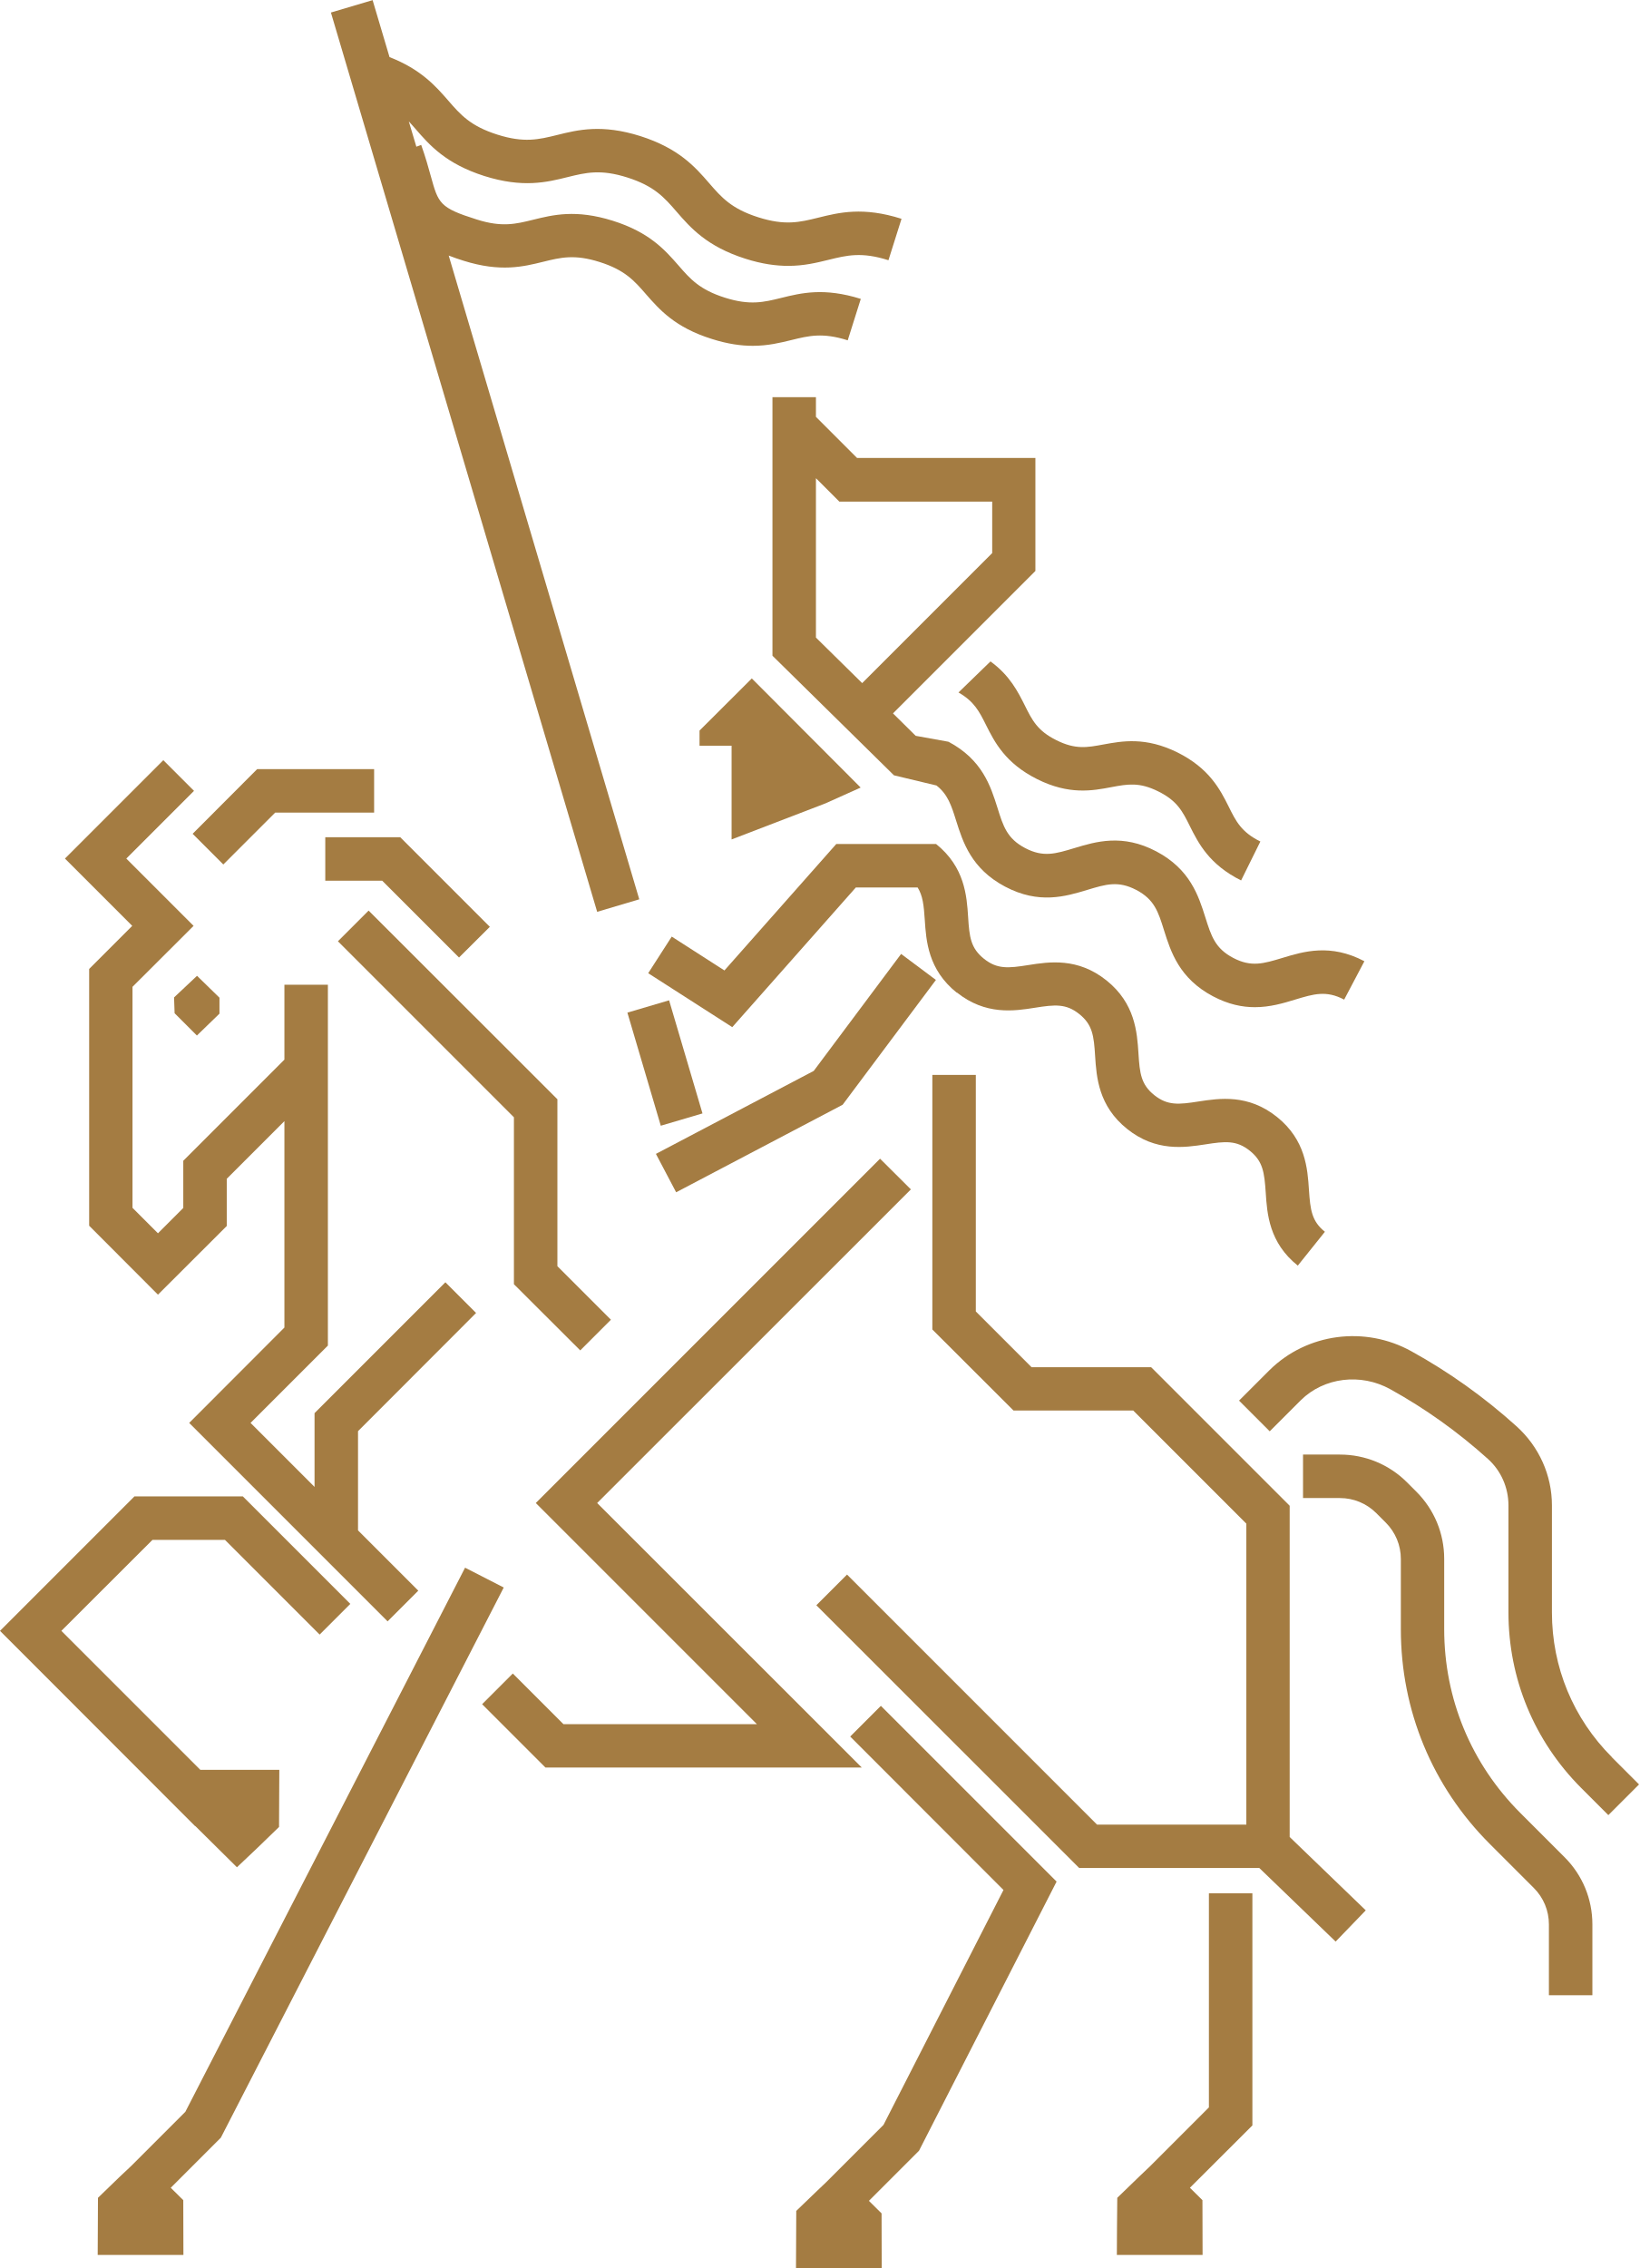
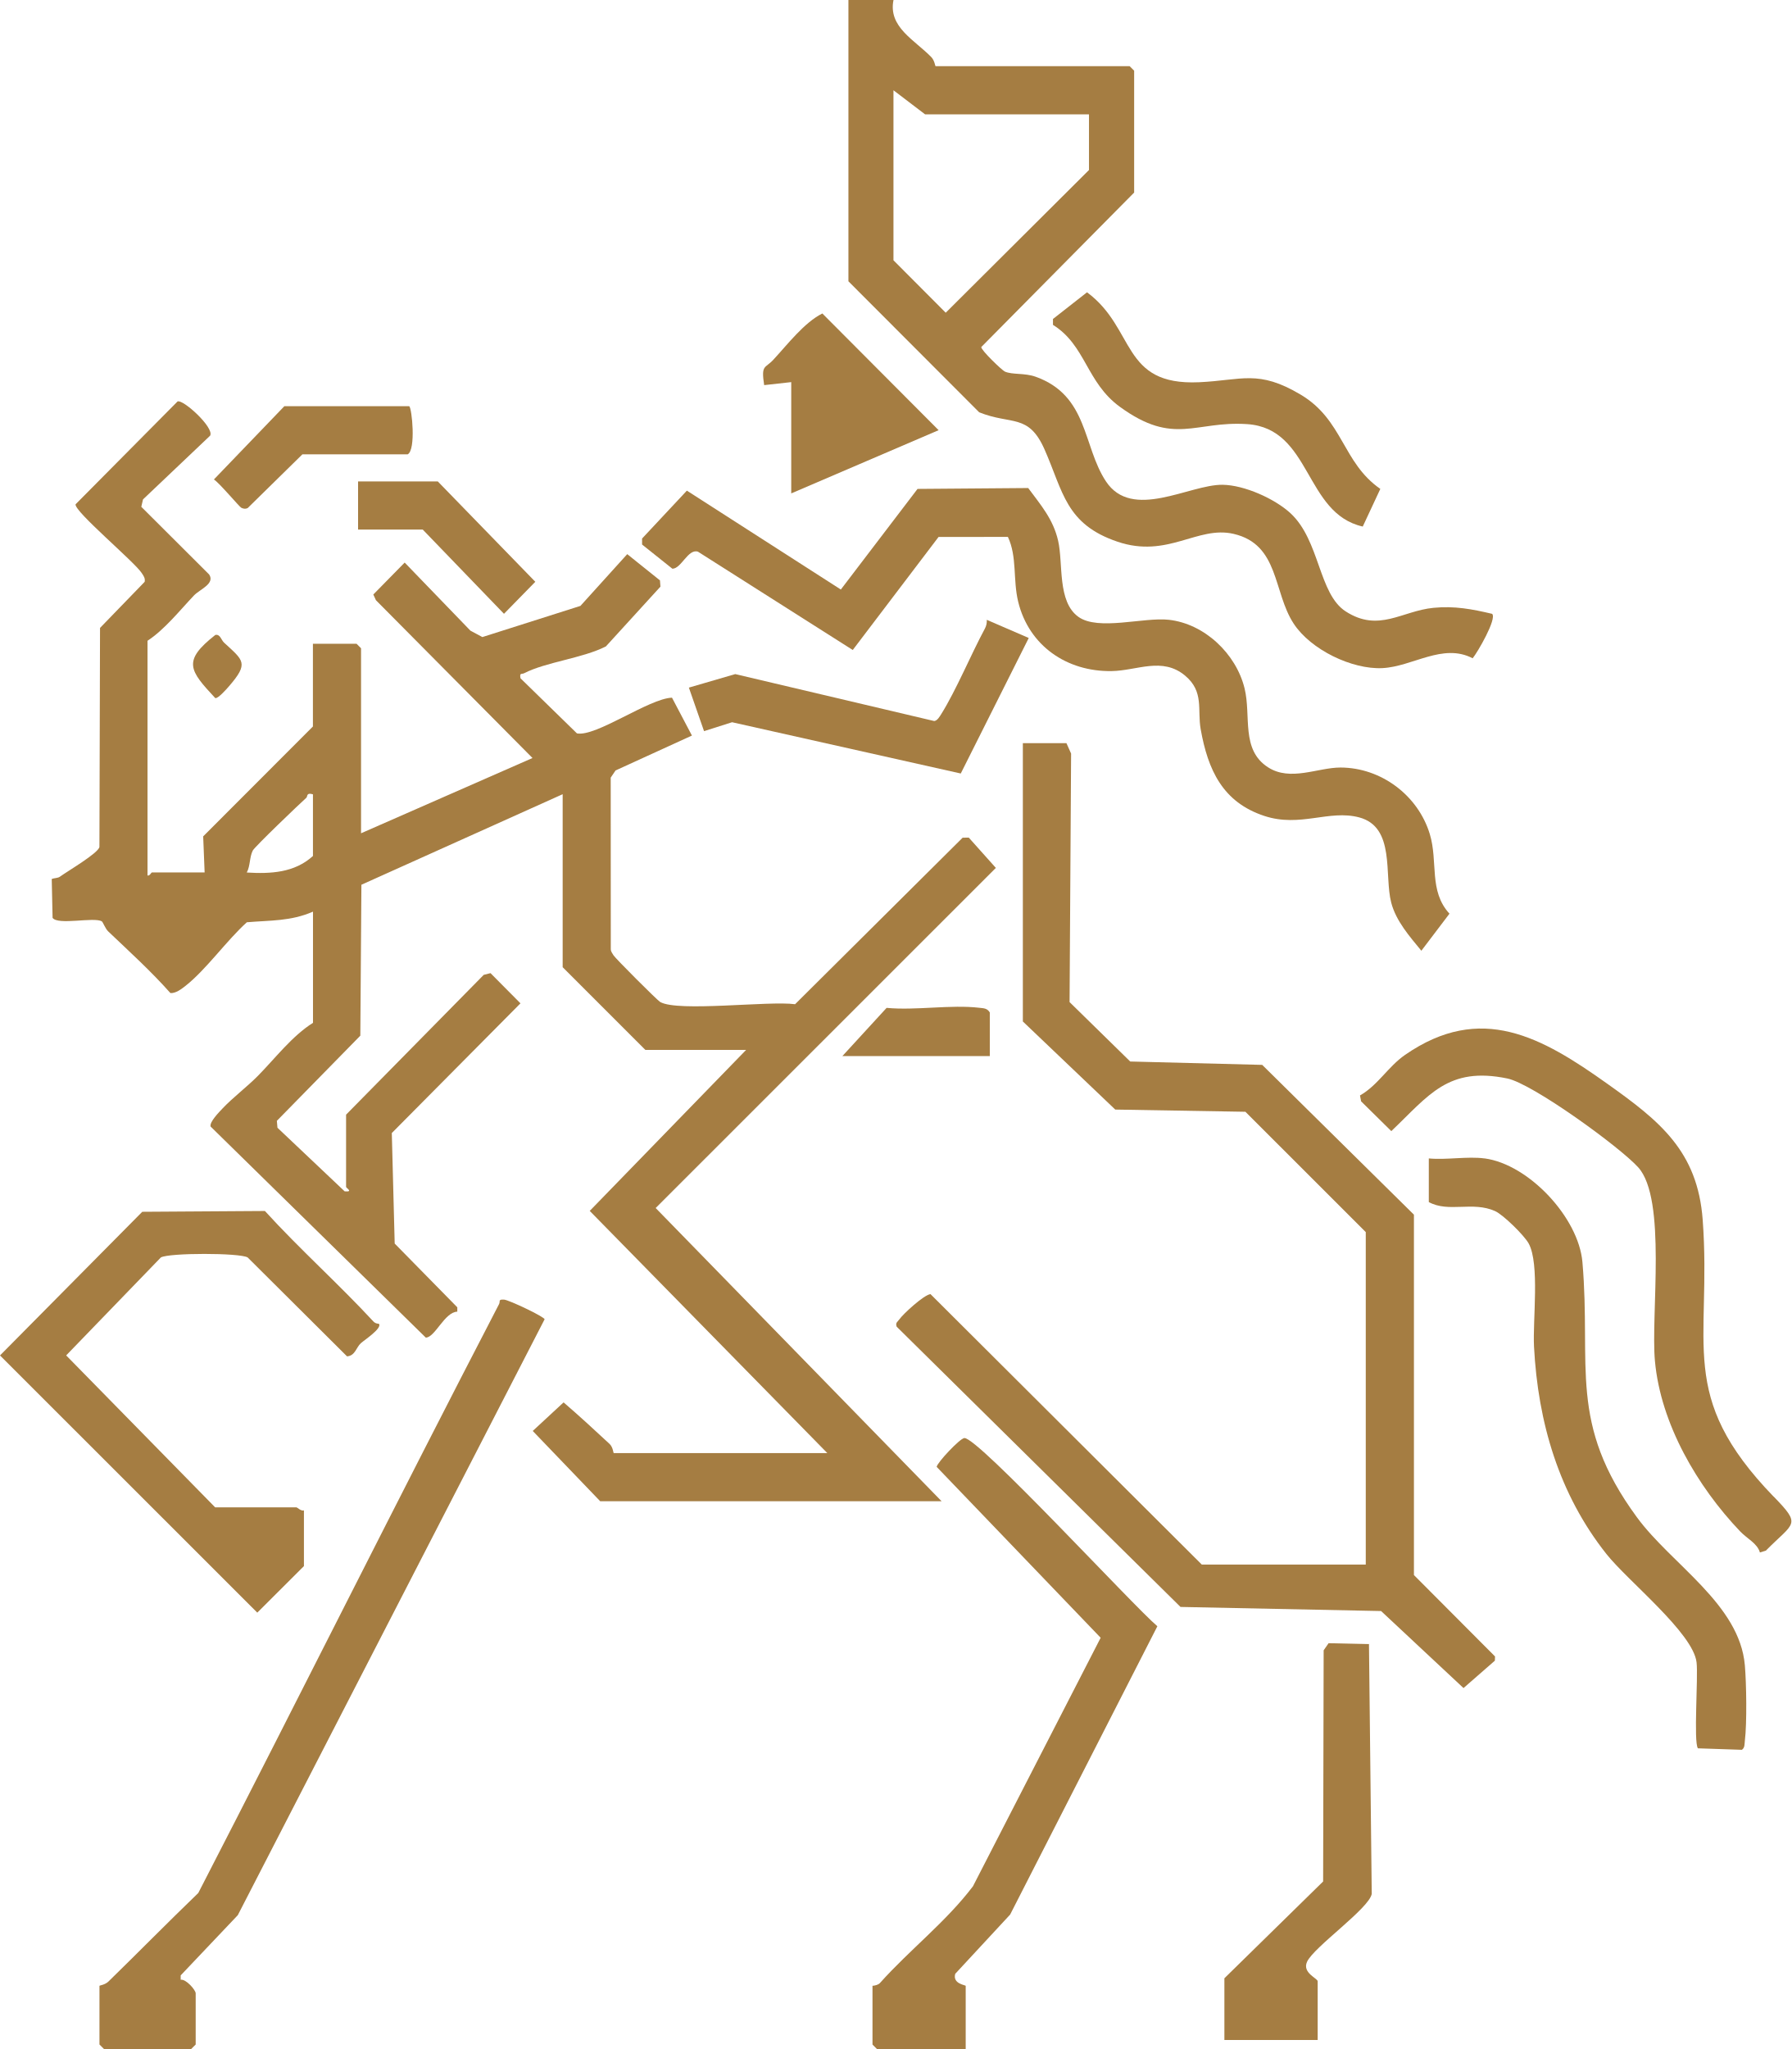
- <svg xmlns="http://www.w3.org/2000/svg" id="Layer_2" data-name="Layer 2" viewBox="0 0 119.13 164.81">
+ <svg xmlns="http://www.w3.org/2000/svg" id="Layer_2" data-name="Layer 2" viewBox="0 0 446.65 510.75">
  <defs>
    <style>
      .cls-1 {
-         fill: #a47c42;
+         fill: #a57d42;
      }
    </style>
  </defs>
  <g id="Layer_1-2" data-name="Layer 1">
    <g>
-       <polygon class="cls-1" points="12.69 73.63 14.31 75.25 15.95 73.66 15.95 72.5 14.32 70.91 12.65 72.48 12.69 73.63" />
-       <polygon class="cls-1" points="6.48 70.41 6.48 89.07 11.48 94.08 16.48 89.09 16.48 85.66 20.67 81.47 20.67 96.47 13.75 103.4 28.17 117.82 30.4 115.59 26.02 111.21 26.02 104 34.6 95.41 32.37 93.18 22.86 102.69 22.86 108.05 18.21 103.4 23.83 97.78 23.83 78.31 23.83 72.6 23.83 71.56 20.67 71.56 20.67 72.6 20.67 77 13.32 84.35 13.32 87.78 11.48 89.62 9.63 87.77 9.63 71.71 14.07 67.28 9.18 62.39 14.1 57.47 11.87 55.24 4.72 62.39 9.61 67.28 6.48 70.41" />
-       <polygon class="cls-1" points="36.61 115.36 33.8 113.92 13.47 153.46 9.53 157.4 8.69 158.19 7.12 159.71 7.11 161.89 7.1 163.86 13.33 163.86 13.32 159.88 12.41 158.98 16.05 155.34 36.61 115.36" />
-       <polygon class="cls-1" points="61.79 126.19 72.93 137.34 64.21 154.41 60.04 158.58 60.04 158.58 59.44 159.15 57.87 160.66 57.86 162.84 57.85 164.81 64.08 164.81 64.07 160.84 63.15 159.93 66.79 156.29 76.79 136.73 64.02 123.96 61.79 126.19" />
-       <polygon class="cls-1" points="14.19 132.69 17.22 135.69 18.71 134.28 20.28 132.76 20.29 130.58 20.3 128.61 14.56 128.61 4.46 118.51 11.08 111.9 16.35 111.9 23.23 118.78 25.46 116.55 17.65 108.74 9.77 108.74 0 118.51 14.18 132.7 14.19 132.69" />
-       <polygon class="cls-1" points="42.17 98.13 44.4 95.9 40.51 92.01 40.51 79.88 26.79 66.17 24.56 68.4 37.35 81.19 37.35 93.32 42.17 98.13" />
-       <polygon class="cls-1" points="33.36 69.58 35.6 67.35 29.09 60.84 23.64 60.84 23.64 64 27.78 64 33.36 69.58" />
-       <polygon class="cls-1" points="16.23 62.82 20 59.05 27.19 59.05 27.19 55.89 18.69 55.89 14 60.59 16.23 62.82" />
-       <polygon class="cls-1" points="43.4 109.22 66.2 86.43 63.96 84.2 38.94 109.22 55.01 125.29 40.95 125.29 37.27 121.61 35.04 123.84 39.64 128.44 62.63 128.44 43.4 109.22" />
-       <polygon class="cls-1" points="87.86 153.14 83.59 157.41 82.77 158.19 81.2 159.71 81.18 161.89 81.17 163.86 87.4 163.86 87.39 159.88 86.48 158.98 91.02 154.45 91.02 137.58 87.86 137.58 87.86 153.14" />
-       <polygon class="cls-1" points="61.24 80.28 68.02 71.21 65.49 69.32 59.14 77.82 47.67 83.85 49.14 86.64 61.24 80.28" />
-       <path class="cls-1" d="M46.46,65.35l-13.85-46.78c.34.13.69.26,1.09.38,2.68.84,4.33.43,5.79.07,1.26-.31,2.26-.56,4.09.02,1.83.58,2.51,1.35,3.36,2.33.99,1.13,2.11,2.42,4.79,3.26,1.16.37,2.13.5,2.98.5,1.1,0,1.99-.22,2.81-.42,1.26-.31,2.26-.56,4.09.02l.95-3.01c-2.68-.84-4.33-.43-5.79-.07-1.26.31-2.26.56-4.09-.02-1.83-.58-2.51-1.35-3.36-2.33-.99-1.13-2.11-2.42-4.79-3.26-2.68-.84-4.33-.43-5.79-.07-1.26.31-2.26.56-4.09-.02-2.7-.85-2.79-1.16-3.34-3.15-.17-.61-.38-1.38-.7-2.27l-.35.13-.55-1.84c.16.18.33.36.49.55,1.03,1.19,2.21,2.53,5,3.42,2.79.88,4.53.46,6.05.08,1.34-.33,2.4-.59,4.35.03,1.95.62,2.67,1.44,3.57,2.48,1.03,1.19,2.21,2.53,5,3.42,1.22.39,2.24.52,3.12.52,1.15,0,2.07-.23,2.93-.44,1.34-.33,2.4-.59,4.35.03l.95-3.01c-2.8-.89-4.53-.46-6.06-.08-1.34.33-2.4.59-4.35-.03s-2.67-1.44-3.57-2.48c-1.03-1.19-2.21-2.53-5-3.42-2.79-.88-4.53-.46-6.05-.08-1.34.33-2.4.59-4.35-.03-1.95-.62-2.67-1.44-3.57-2.48-.93-1.07-2-2.27-4.26-3.15l-1.23-4.14-3.03.9,19.35,65.35,3.03-.9Z" />
-       <rect class="cls-1" x="46.75" y="72.96" width="3.16" height="8.57" transform="translate(-19.9 16.85) rotate(-16.45)" />
-       <polygon class="cls-1" points="59.99 58.38 62.55 57.23 54.64 49.3 50.84 53.09 50.84 54.19 53.17 54.19 53.17 61 59.99 58.38" />
-       <path class="cls-1" d="M59.3,30.28v-1.42h-3.16v18.79l8.83,8.69,3.09.74c.82.64,1.08,1.44,1.43,2.56.49,1.55,1.1,3.49,3.56,4.79,2.46,1.3,4.4.71,5.96.24,1.36-.41,2.25-.69,3.57,0,1.32.69,1.6,1.59,2.02,2.94.49,1.55,1.1,3.49,3.56,4.79,1.12.59,2.12.79,3.04.79,1.1,0,2.07-.29,2.92-.55,1.36-.41,2.26-.69,3.57,0l1.47-2.79c-2.47-1.3-4.41-.71-5.96-.24-1.36.41-2.26.69-3.57,0-1.32-.69-1.6-1.59-2.03-2.95-.49-1.55-1.1-3.49-3.56-4.79-2.46-1.3-4.4-.71-5.96-.24-1.36.41-2.25.69-3.57,0-1.32-.69-1.6-1.59-2.02-2.94-.49-1.55-1.1-3.49-3.56-4.79h0s0,0,0,0l-2.38-.43-1.65-1.63,10.35-10.35v-8.21h-12.96l-3.01-3.01ZM72.11,40.19l-9.45,9.45-3.36-3.31v-11.58l1.7,1.7h11.11v3.75Z" />
-       <polygon class="cls-1" points="93.73 109.42 83.66 99.35 74.97 99.35 70.92 95.3 70.92 78.11 67.76 78.11 67.76 96.61 73.66 102.5 82.36 102.5 90.58 110.72 90.58 132.59 79.73 132.59 61.56 114.42 59.33 116.65 78.43 135.74 91.52 135.74 97.07 141.09 99.26 138.82 93.73 133.49 93.73 109.42" />
-       <path class="cls-1" d="M110.49,131.74c-3.57-3.57-5.53-8.3-5.53-13.35v-5.11c0-1.84-.72-3.58-2.02-4.88l-.68-.68c-1.3-1.3-3.04-2.02-4.88-2.02h-2.68v3.16h2.68c1,0,1.94.39,2.65,1.1l.68.68c.71.71,1.1,1.65,1.1,2.65v5.11c0,5.89,2.29,11.42,6.45,15.58l3.21,3.21c.71.71,1.1,1.65,1.1,2.65v5.15h3.16v-5.15c0-1.84-.72-3.58-2.02-4.88l-3.21-3.21Z" />
-       <path class="cls-1" d="M71.98,48.07l-2.32,2.25c1.14.65,1.51,1.38,2,2.36.62,1.24,1.4,2.78,3.72,3.94s4.02.84,5.39.58c1.18-.22,2.03-.38,3.41.31,1.38.68,1.77,1.46,2.3,2.53.62,1.24,1.4,2.78,3.72,3.94l1.4-2.83c-1.38-.68-1.77-1.46-2.3-2.53-.62-1.24-1.4-2.78-3.72-3.94-2.33-1.15-4.02-.83-5.39-.58-1.18.22-2.03.38-3.41-.31-1.38-.68-1.77-1.46-2.3-2.53-.5-.99-1.09-2.18-2.5-3.2Z" />
-       <path class="cls-1" d="M69.54,72.12c2.09,1.67,4.17,1.35,5.68,1.11,1.45-.23,2.26-.31,3.22.46.96.77,1.06,1.57,1.15,3.05.1,1.53.24,3.63,2.33,5.3,2.09,1.67,4.17,1.35,5.68,1.12,1.46-.23,2.26-.31,3.23.46.96.77,1.06,1.57,1.16,3.05.1,1.53.24,3.63,2.33,5.3l1.97-2.46c-.96-.77-1.06-1.58-1.16-3.05-.1-1.53-.24-3.63-2.33-5.3-2.09-1.67-4.17-1.35-5.68-1.12-1.46.23-2.26.31-3.23-.46-.96-.77-1.06-1.57-1.15-3.04-.1-1.53-.24-3.63-2.33-5.3-2.09-1.67-4.17-1.35-5.68-1.11-1.45.23-2.26.31-3.22-.46-.96-.77-1.06-1.57-1.15-3.04-.1-1.53-.24-3.62-2.33-5.3h0s-7.25,0-7.25,0l-8.13,9.19-3.83-2.46-1.71,2.66,6.11,3.92,8.98-10.15h4.49c.38.6.45,1.31.52,2.35.1,1.53.24,3.63,2.33,5.3Z" />
-       <path class="cls-1" d="M117.15,127.69c-2.81-2.81-4.36-6.54-4.36-10.52v-7.78c0-2.18-.93-4.27-2.59-5.76-2.33-2.1-4.89-3.93-7.63-5.44-3.36-1.86-7.57-1.32-10.3,1.37l-2.22,2.22,2.23,2.23,2.26-2.26c1.68-1.66,4.35-1.99,6.5-.8,2.53,1.4,4.9,3.09,7.09,5.06.96.86,1.5,2.09,1.5,3.38v7.78c0,4.82,1.88,9.34,5.28,12.75l1.98,1.98,2.23-2.23-1.98-1.98Z" />
+       <path class="cls-1" d="M78.03,227.25c-5.56,2.41-10.59,2.14-16.48,2.64-5.02,4.52-10.14,11.79-15.28,15.84-1.01.79-2.44,1.91-3.78,1.81-4.84-5.46-10.23-10.34-15.51-15.37-.73-.69-1.32-2.35-1.6-2.51-1.95-1.14-10.95,1.03-12.27-.87l-.21-9.69c.61-.25,1.51-.19,2.02-.56,2.02-1.45,9.58-5.87,9.87-7.42l.15-54.6,11.13-11.49c.18-.93-.28-1.49-.75-2.21-1.87-2.85-16.8-15.32-16.48-17.11l25.43-25.64c1.33-.63,9.24,6.55,8.12,8.53l-16.73,15.88-.43,1.85,16.92,16.87c1.53,2.3-2.35,3.71-3.78,5.22-3.6,3.8-7.35,8.53-11.59,11.3v58.5c.55.2.9-.75,1.12-.75h13.12l-.36-8.99,27.36-27.39v-20.62h10.88l1.12,1.12v46.12l42.75-18.76-39.04-39.34-.65-1.42,7.82-7.96,16.39,16.97,2.98,1.6,24.45-7.77,11.67-12.9,8.16,6.54.12,1.56-13.6,14.9c-5.75,2.94-14.98,3.9-20.35,6.67-.7.36-1.21-.2-.94,1.28l14.07,13.73c4.76.92,17.99-8.72,23.7-8.9l4.97,9.44-19.04,8.7-1.21,1.79.02,42.74c0,.63.4,1.06.69,1.56.41.71,10.91,11.22,11.62,11.62,4.46,2.56,27.09-.34,33.64.56l41.78-41.51,1.53-.02,6.75,7.55-84.82,84.78,71.29,73.09h-85.12l-16.82-17.52,7.69-7.12c3.79,3.26,7.68,6.83,11.45,10.34.89.83.94,2.3,1.06,2.3h53.25l-59.24-60.37,38.99-40.13h-25.12l-20.62-20.62v-43.12l-50.18,22.57-.27,37.62-20.81,21.23.15,1.72,16.75,15.85c2.29.2.36-.81.36-1.11v-18l34.32-34.85,1.69-.43,7.47,7.53-32.08,32.33.72,27.55,15.61,15.89v1.09c-3.16.07-5.56,6.46-7.86,6.46l-53.65-52.61c-.33-1.12,2.14-3.62,2.98-4.51,2.46-2.62,6.22-5.49,8.79-8.1,4.33-4.39,8.56-9.98,13.76-13.24v-27.75ZM78.03,198c-1.71-.53-1.3.55-1.64.85-1.79,1.6-12.88,12.21-13.37,13.17-.85,1.72-.58,3.76-1.49,5.47,5.96.36,11.89.07,16.5-4.12v-15.38Z" />
+       <path class="cls-1" d="M265.9,185.25l1.16,2.59-.38,61.95,15.12,14.81,32.91.84,37.83,37.34v89.83s20.22,20.29,20.22,20.29l-.04,1.05-7.82,6.83-20.55-19.2-50.01-1.02-70.77-69.86c-.38-1.02.26-1.23.68-1.84.95-1.36,6.09-6.08,7.75-6.28l67.65,67.42h40.88v-82.88l-30.01-29.99-32.45-.55-23.04-21.96v-69.38h10.88Z" />
+       <path class="cls-1" d="M222.78,0c-1.37,6.73,5.22,9.92,9.42,14.23.85.88.95,2.27,1.08,2.27h48.38l1.12,1.12v30.38l-38.12,38.51c-.02.83,5.17,5.79,5.88,6.11,1.9.84,4.91.29,7.71,1.3,13.11,4.72,11.68,17.22,17.47,26.03,6.55,9.96,20.83.79,29.11.89,5.41.07,12.97,3.45,16.92,7.08,7.38,6.81,6.98,20.1,13.77,24.48,8.26,5.33,13.99-.12,21.9-.89,5.25-.51,9.62.32,14.62,1.5,1.24,1.22-3.67,9.66-4.86,11.08-7.44-3.89-14.96,2.08-22.51,2.45s-17.85-4.57-22.12-11.1c-5.17-7.9-3.55-19.7-14.96-22.36-9.04-2.11-16.45,6.19-28.96,1.95-12.96-4.38-13.53-12.48-18.21-23.04-4-9.01-8.25-5.98-16.28-9.22l-32.6-32.65V0h11.25ZM271.53,28.5h-40.88l-7.88-6v42.38l13.03,13.07,35.72-35.57v-13.88Z" />
+       <path class="cls-1" d="M256.37,121.66c3.17,4.28,6.23,7.76,7.46,13.15,1.3,5.69-.25,15.15,5.05,18.95,4.94,3.55,16.29.04,22.52.73,8.93.98,16.8,8.47,18.91,17.09,1.7,6.91-.98,15.27,5.83,19.67,5.59,3.62,12.42.07,18.08.07,10.15.02,19.34,6.94,22.27,16.57,2.12,6.97-.31,14.18,4.91,19.86l-7.01,9.24c-2.91-3.56-6.3-7.36-7.51-11.98-1.8-6.86,1.09-18.84-7.99-21.26-7.54-2-14.71,2.58-23.64-.36-10.41-3.42-14.08-11.5-15.88-21.62-.87-4.88.9-9.36-3.89-13.36-5.69-4.75-11.97-1.23-18.31-1.13-11.16.18-20.62-6.3-23.3-17.27-1.35-5.55-.23-11.21-2.57-16.18l-17.29.02-21.39,28.17-38.59-24.5c-2.47-.83-4.17,4.27-6.39,4.24l-7.55-6.03v-1.49s11.17-11.94,11.17-11.94l38.39,24.65,19.12-25.08,27.59-.22Z" />
+       <path class="cls-1" d="M24.78,495c.07-.11,1.41-.24,2.27-1.08,7.52-7.33,14.87-14.82,22.39-22.06,25.18-48.84,49.68-98.03,75-146.81.35-.68-.32-1.18,1.22-1.1,1.22.06,10.27,4.38,10.12,4.92l-76.49,148.52-14.24,15.01v1.09c1.31-.24,3.74,2.55,3.74,3.39v12.75l-1.12,1.12h-21.75l-1.12-1.12v-14.62Z" />
+       <path class="cls-1" d="M75.78,390.38l-11.63,11.6L0,337.87l35.47-35.81,30.58-.2c8.67,9.52,18.32,18.11,27.06,27.55.56.61,1.36.53,1.4.59.75,1.15-3.67,4.03-4.54,4.82-1.19,1.08-1.39,3.11-3.44,3.28l-24.78-24.66c-1.97-1.17-19.61-1.17-21.64,0l-23.61,24.42,37.15,37.88h20.25c.25,0,1.14.99,1.88.75v13.88Z" />
+       <path class="cls-1" d="M217.53,495c.64-.06,1.45-.23,1.88-.71,7.43-8.3,16.45-15.22,23.18-24.1l31.84-61.95-40.89-42.6c.14-1.07,5.77-7.07,6.89-7.18,3.34-.33,42.28,42,48.14,46.91l-36.71,71.87-13.69,14.77c-.72,2.53,2.61,2.79,2.61,3v15.75h-22.12l-1.12-1.12v-14.62Z" />
+       <path class="cls-1" d="M442.24,373.05c7,7.24,5.16,6.28-1.96,13.48l-1.48.45c-.62-2.25-3.16-3.41-4.9-5.23-10.67-11.17-19.83-26.8-21.27-42.48-1.07-11.64,3.01-40.4-4.19-48.31-4.64-5.11-26.3-20.83-32.62-22.13-14.78-3.05-19.5,4.16-28.92,13.12l-7.53-7.42-.28-1.47c4.47-2.54,6.99-7.17,11.25-10.12,18.91-13.08,34.05-4.44,50.41,7.2,13.04,9.27,22.53,16.78,23.79,33.96,2.29,31.12-6.67,43.77,17.68,68.96Z" />
+       <path class="cls-1" d="M370.15,288.75c11.03,1.48,23.44,14.76,24.4,25.85,2.25,26.07-3.68,40.1,13.61,63.64,8.64,11.76,25.58,21.64,26.89,36.86.39,4.53.54,14.44,0,18.81-.1.8.03,1.73-.74,2.26l-10.97-.37c-1.11-1.6.1-17.7-.33-21.42-.84-7.33-17.13-20.27-22.48-27.02-11.81-14.89-17.08-32.81-18.05-51.7-.34-6.63,1.45-20.57-1.32-25.68-1.09-2.01-6.35-7.19-8.4-8.1-5.6-2.51-11.55.46-16.51-2.24v-10.88c4.37.42,9.64-.57,13.88,0Z" />
+       <path class="cls-1" d="M328.53,508.5h-23.25v-15.38l24.62-24.13.13-57.62,1.23-1.77,10.07.22.69,62.28c-.7,3.66-14.42,13.2-16.13,16.91-1.27,2.76,2.65,4.12,2.65,4.86v14.62Z" />
+       <path class="cls-1" d="M256.5,159.03l-16.95,33.78-57.02-12.78-6.99,2.22-3.78-10.85,11.56-3.37,49.61,11.7c.78-.09,1.33-1.07,1.74-1.71,3.73-5.95,7.38-14.81,10.92-21.38.35-.66.49-1.4.45-2.14l10.46,4.53Z" />
+       <path class="cls-1" d="M339.77,131.25c-14.59-3.29-12.75-24.47-28.83-25.53-12.98-.86-18.2,5.51-31.7-4.3-8.4-6.1-8.5-15.34-16.7-20.44v-1.47s8.49-6.65,8.49-6.65c12.22,9.05,8.42,23.3,27.92,22.42,10.76-.49,14.74-3.22,25.35,3.09s10.39,16.93,19.86,23.5l-4.38,9.38Z" />
+       <path class="cls-1" d="M197.28,95.25l-6.75.75c-.79-5.19.2-4.07,2.29-6.33,3.61-3.89,7.69-9.26,12.22-11.53l28.99,29.09-36.75,15.76v-27.75Z" />
+       <path class="cls-1" d="M102.03,101.25c.67.42,1.73,10.88-.38,12h-26.25l-13.65,13.4c-.59.27-1.01.18-1.59-.08-.45-.2-5.56-6.31-6.83-7.05l17.57-18.27h31.12Z" />
+       <polygon class="cls-1" points="109.15 120 133.47 145.02 125.66 153 105.4 132 89.28 132 89.28 120 109.15 120" />
+       <path class="cls-1" d="M246.78,263.25h-36.75l11.03-12.02c7.31.69,16.01-.86,23.14-.02,1.09.13,1.93.09,2.59,1.16v10.88Z" />
+       <path class="cls-1" d="M55.86,160.18c4.85,4.49,6.29,5.07,1.16,10.97-.51.59-2.74,3.12-3.36,2.85-6.42-6.89-8.27-9.22.03-15.73,1.22-.26,1.46,1.26,2.17,1.91Z" />
    </g>
  </g>
</svg>
